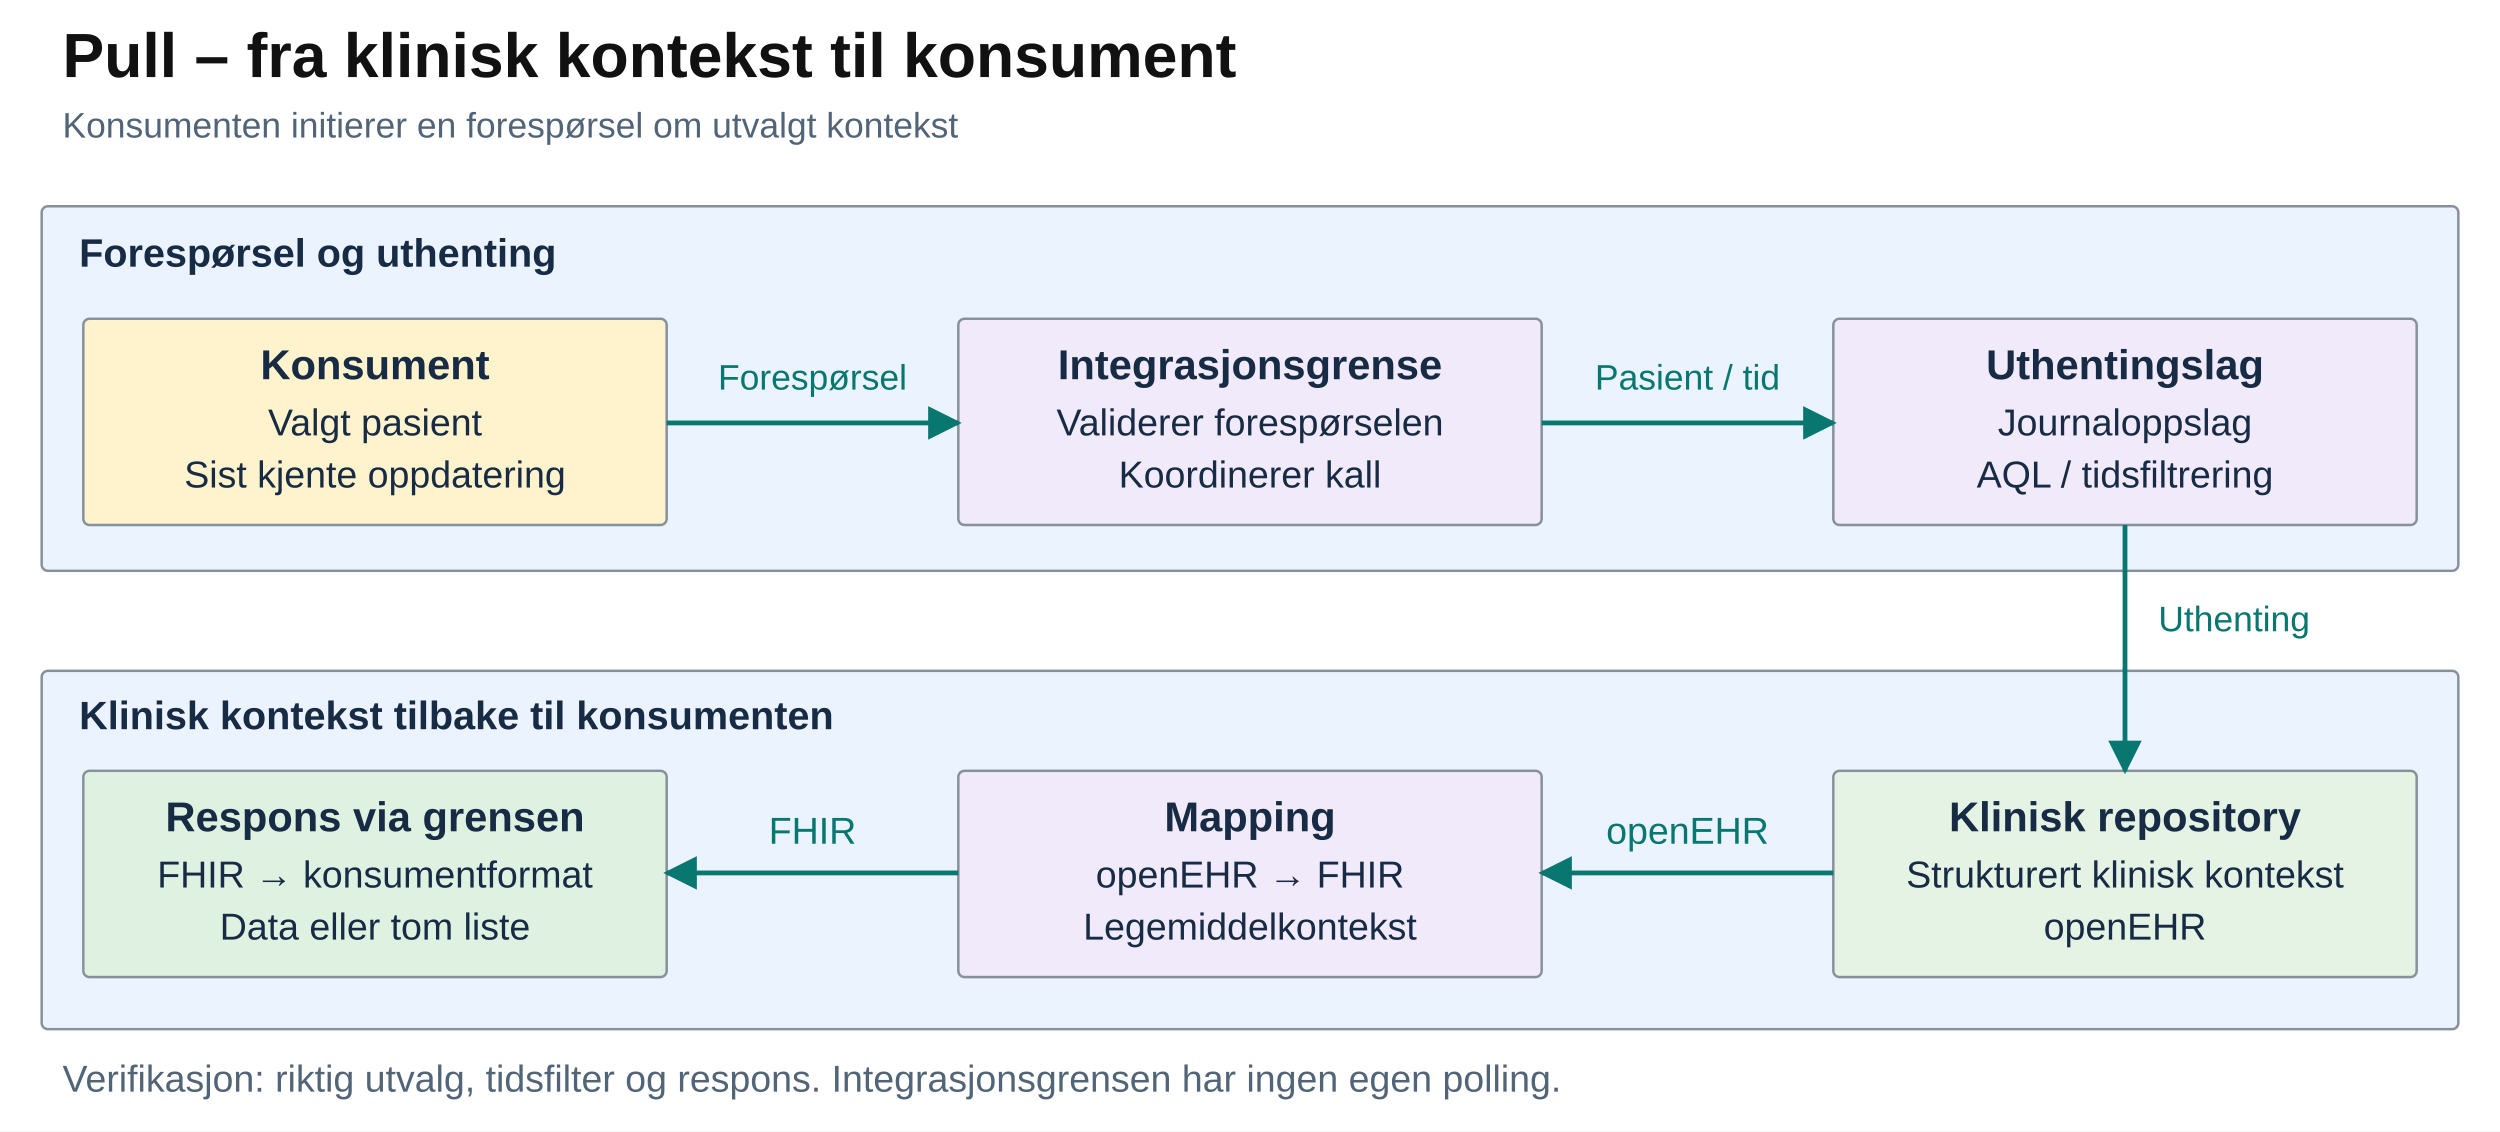
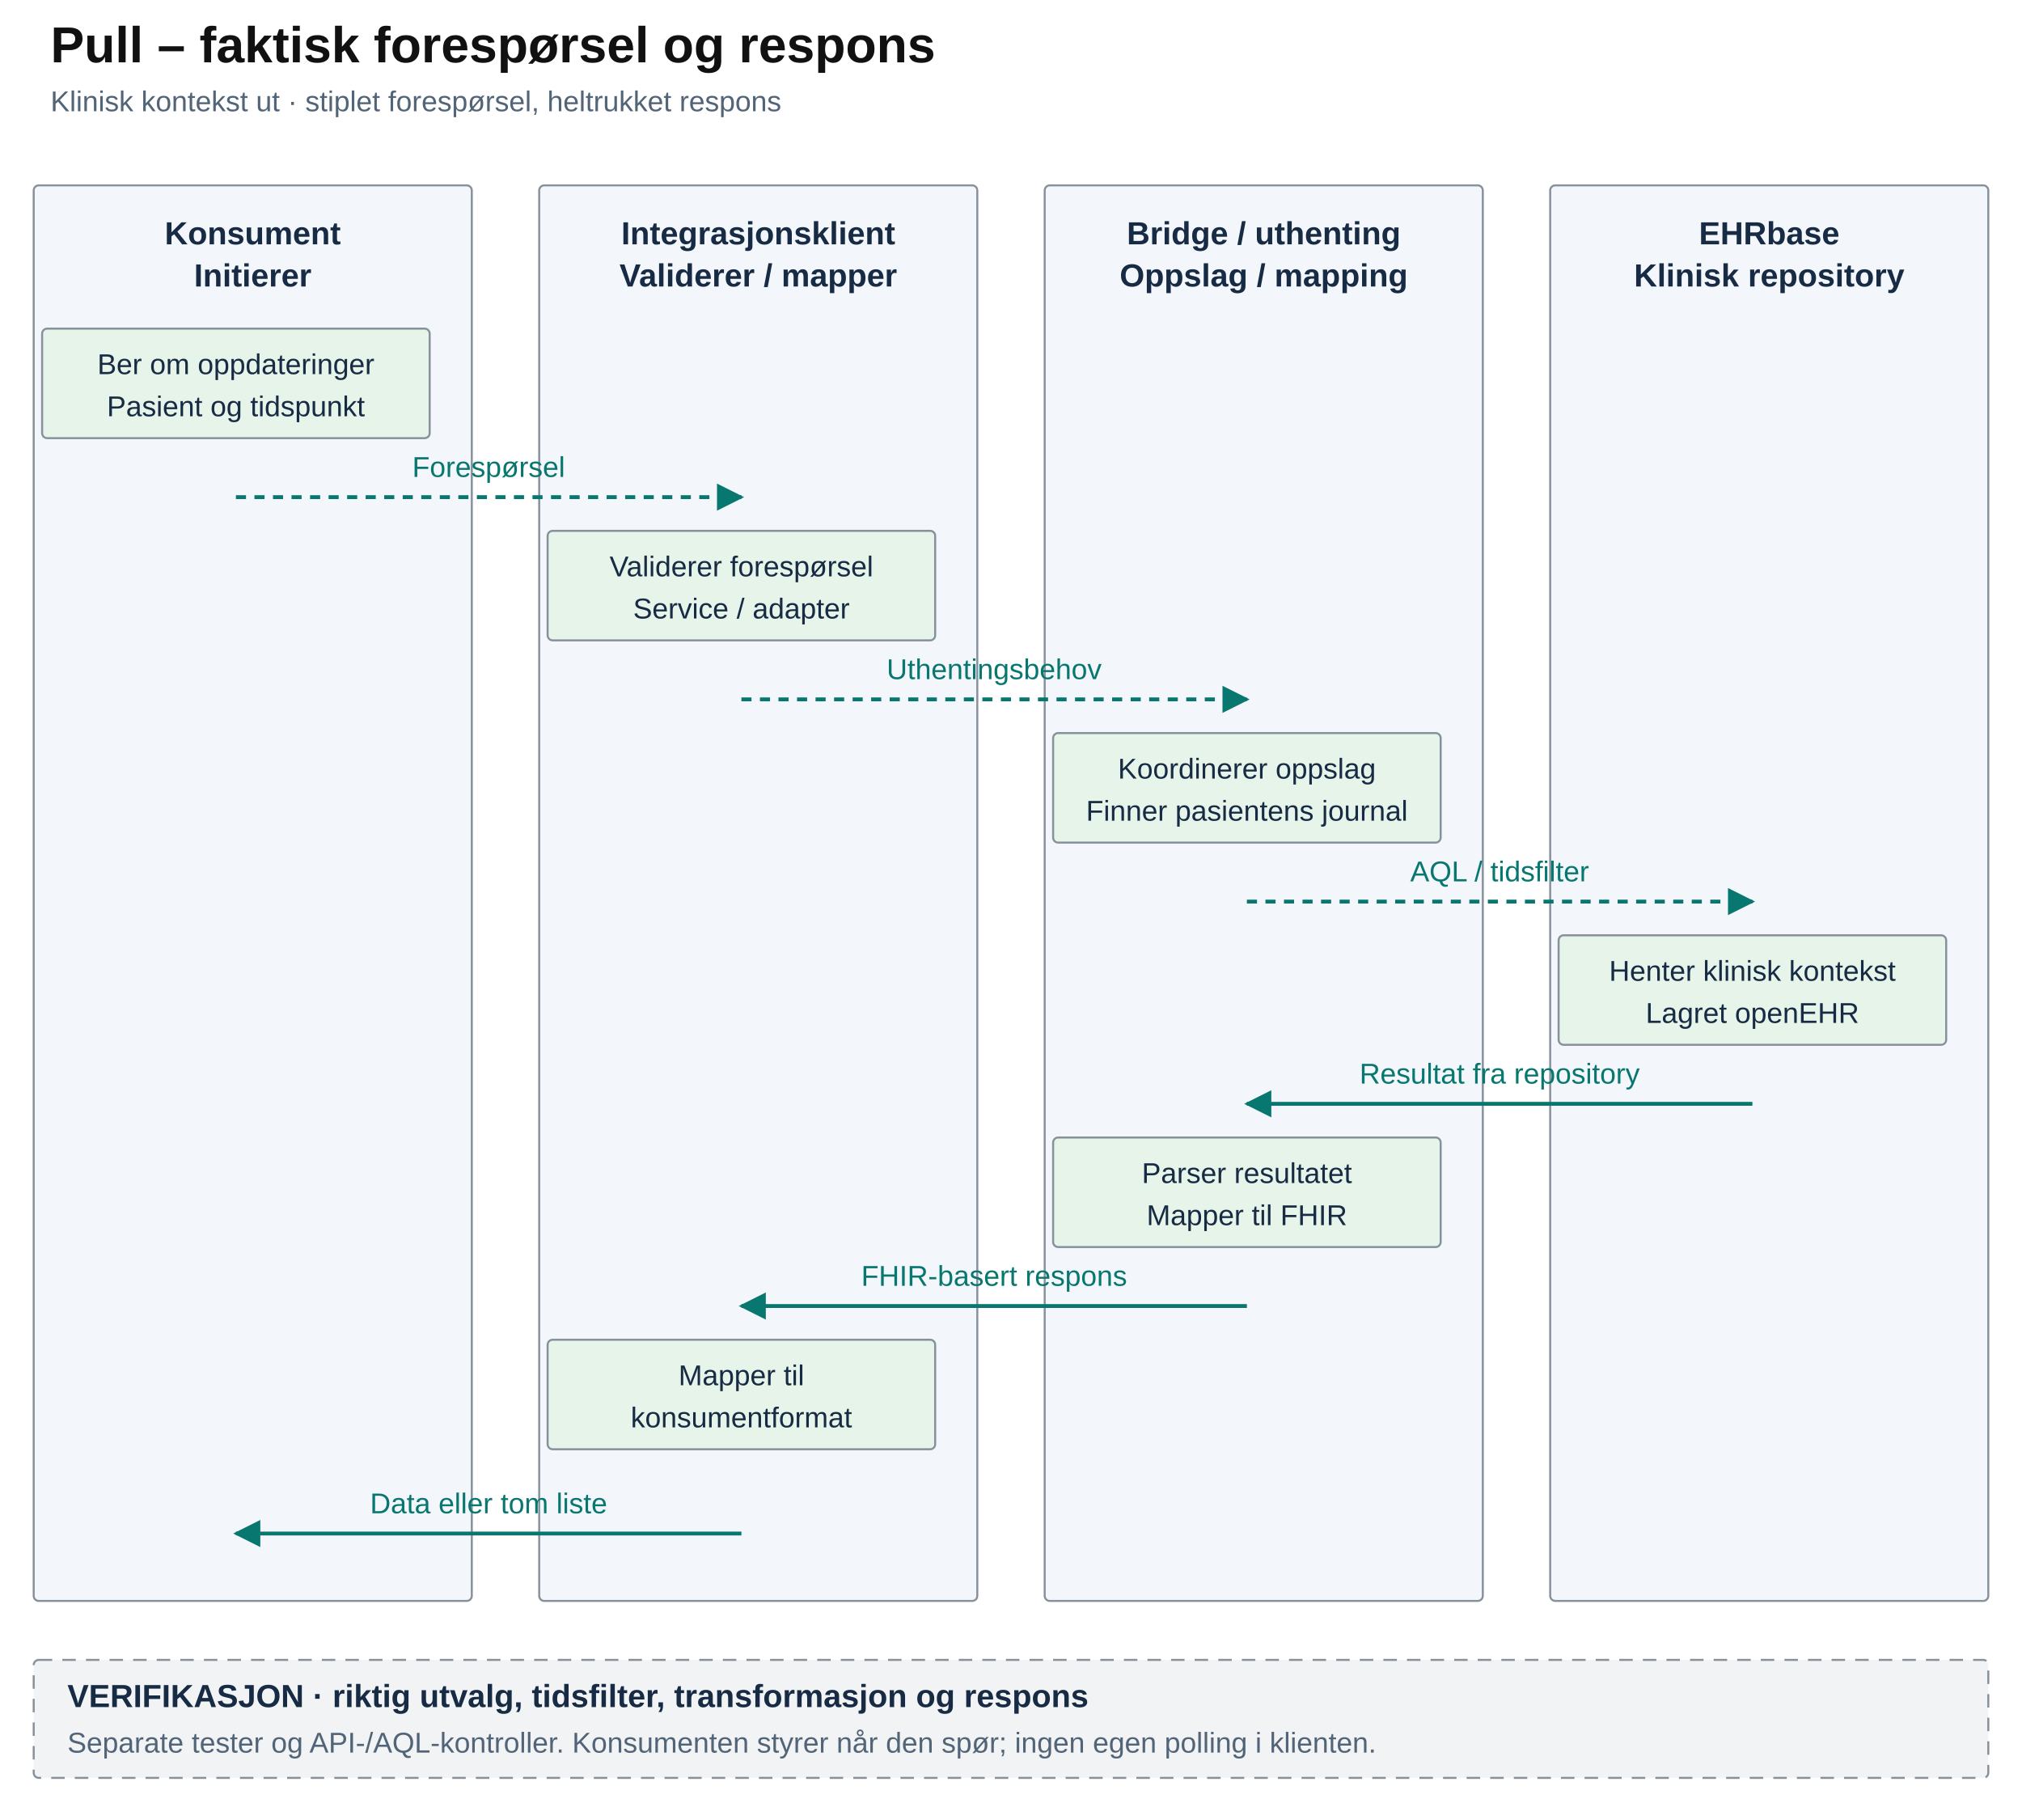
- <svg xmlns="http://www.w3.org/2000/svg" width="1200" height="543" viewBox="0 0 1200 543" role="img" aria-labelledby="title desc">
+ <svg xmlns="http://www.w3.org/2000/svg" width="1200" height="1080" viewBox="0 0 1200 1080" role="img" aria-labelledby="title desc">
  <defs>
    <marker id="neutral" viewBox="0 0 10 10" refX="9" refY="5" markerWidth="7" markerHeight="7" orient="auto-start-reverse">
      <path d="M 0 0 L 10 5 L 0 10 z" fill="#526477" />
    </marker>
    <marker id="push" viewBox="0 0 10 10" refX="9" refY="5" markerWidth="7" markerHeight="7" orient="auto-start-reverse">
      <path d="M 0 0 L 10 5 L 0 10 z" fill="#a54b13" />
    </marker>
    <marker id="pull" viewBox="0 0 10 10" refX="9" refY="5" markerWidth="7" markerHeight="7" orient="auto-start-reverse">
      <path d="M 0 0 L 10 5 L 0 10 z" fill="#08776f" />
    </marker>
  </defs>
  <g font-family="Arial, Helvetica, sans-serif">
-     <rect width="1200" height="543" rx="0" fill="#ffffff" />
-     <text x="30" y="37" font-size="30" fill="#111111" font-weight="700" text-anchor="start">Pull – fra klinisk kontekst til konsument</text>
-     <text x="30" y="66" font-size="17" fill="#526477" font-weight="400" text-anchor="start">Konsumenten initierer en forespørsel om utvalgt kontekst</text>
-     <rect x="20" y="99" width="1160" height="175" rx="3" fill="#eaf3ff" stroke="#87919c" stroke-width="1.2" />
-     <text x="38" y="128" font-size="19" fill="#172b44" font-weight="700" text-anchor="start">Forespørsel og uthenting</text>
-     <rect x="20" y="322" width="1160" height="172" rx="3" fill="#eaf3ff" stroke="#87919c" stroke-width="1.2" />
-     <text x="38" y="350" font-size="19" fill="#172b44" font-weight="700" text-anchor="start">Klinisk kontekst tilbake til konsumenten</text>
-     <rect x="40" y="153" width="280" height="99" rx="3" fill="#fff3cd" stroke="#87919c" stroke-width="1.2" />
-     <text x="180.0" y="182" font-size="20" fill="#172b44" font-weight="700" text-anchor="middle">Konsument</text>
-     <text x="180.0" y="209" font-size="18" fill="#172b44" font-weight="400" text-anchor="middle">Valgt pasient</text>
-     <text x="180.0" y="234" font-size="18" fill="#172b44" font-weight="400" text-anchor="middle">Sist kjente oppdatering</text>
-     <rect x="460" y="153" width="280" height="99" rx="3" fill="#f0eafa" stroke="#87919c" stroke-width="1.2" />
-     <text x="600.0" y="182" font-size="20" fill="#172b44" font-weight="700" text-anchor="middle">Integrasjonsgrense</text>
-     <text x="600.0" y="209" font-size="18" fill="#172b44" font-weight="400" text-anchor="middle">Validerer forespørselen</text>
-     <text x="600.0" y="234" font-size="18" fill="#172b44" font-weight="400" text-anchor="middle">Koordinerer kall</text>
-     <rect x="880" y="153" width="280" height="99" rx="3" fill="#f0eafa" stroke="#87919c" stroke-width="1.2" />
-     <text x="1020.0" y="182" font-size="20" fill="#172b44" font-weight="700" text-anchor="middle">Uthentingslag</text>
-     <text x="1020.0" y="209" font-size="18" fill="#172b44" font-weight="400" text-anchor="middle">Journaloppslag</text>
-     <text x="1020.0" y="234" font-size="18" fill="#172b44" font-weight="400" text-anchor="middle">AQL / tidsfiltrering</text>
-     <rect x="880" y="370" width="280" height="99" rx="3" fill="#e5f3e5" stroke="#87919c" stroke-width="1.2" />
-     <text x="1020.0" y="399" font-size="20" fill="#172b44" font-weight="700" text-anchor="middle">Klinisk repository</text>
-     <text x="1020.0" y="426" font-size="18" fill="#172b44" font-weight="400" text-anchor="middle">Strukturert klinisk kontekst</text>
-     <text x="1020.0" y="451" font-size="18" fill="#172b44" font-weight="400" text-anchor="middle">openEHR</text>
-     <rect x="460" y="370" width="280" height="99" rx="3" fill="#f0eafa" stroke="#87919c" stroke-width="1.2" />
-     <text x="600.0" y="399" font-size="20" fill="#172b44" font-weight="700" text-anchor="middle">Mapping</text>
-     <text x="600.0" y="426" font-size="18" fill="#172b44" font-weight="400" text-anchor="middle">openEHR → FHIR</text>
-     <text x="600.0" y="451" font-size="18" fill="#172b44" font-weight="400" text-anchor="middle">Legemiddelkontekst</text>
-     <rect x="40" y="370" width="280" height="99" rx="3" fill="#dff2e2" stroke="#87919c" stroke-width="1.2" />
-     <text x="180.0" y="399" font-size="20" fill="#172b44" font-weight="700" text-anchor="middle">Respons via grensen</text>
-     <text x="180.0" y="426" font-size="18" fill="#172b44" font-weight="400" text-anchor="middle">FHIR → konsumentformat</text>
-     <text x="180.0" y="451" font-size="18" fill="#172b44" font-weight="400" text-anchor="middle">Data eller tom liste</text>
-     <polyline points="320,203 460,203" fill="none" stroke="#08776f" stroke-width="2.3" stroke-linejoin="round" marker-end="url(#pull)" />
-     <text x="390" y="187" font-size="17" fill="#08776f" font-weight="400" text-anchor="middle">Forespørsel</text>
-     <polyline points="740,203 880,203" fill="none" stroke="#08776f" stroke-width="2.3" stroke-linejoin="round" marker-end="url(#pull)" />
-     <text x="810" y="187" font-size="17" fill="#08776f" font-weight="400" text-anchor="middle">Pasient / tid</text>
-     <polyline points="1020,252 1020,370" fill="none" stroke="#08776f" stroke-width="2.3" stroke-linejoin="round" marker-end="url(#pull)" />
-     <text x="1036" y="303" font-size="17" fill="#08776f" font-weight="400" text-anchor="start">Uthenting</text>
-     <polyline points="880,419 740,419" fill="none" stroke="#08776f" stroke-width="2.3" stroke-linejoin="round" marker-end="url(#pull)" />
-     <text x="810" y="405" font-size="18" fill="#08776f" font-weight="400" text-anchor="middle">openEHR</text>
-     <polyline points="460,419 320,419" fill="none" stroke="#08776f" stroke-width="2.3" stroke-linejoin="round" marker-end="url(#pull)" />
-     <text x="390" y="405" font-size="18" fill="#08776f" font-weight="400" text-anchor="middle">FHIR</text>
-     <text x="30" y="524" font-size="18" fill="#526477" font-weight="400" text-anchor="start">Verifikasjon: riktig utvalg, tidsfilter og respons. Integrasjonsgrensen har ingen egen polling.</text>
+     <rect width="1200" height="1080" rx="0" fill="#ffffff" />
+     <text x="30" y="37" font-size="30" fill="#111111" font-weight="700" text-anchor="start">Pull – faktisk forespørsel og respons</text>
+     <text x="30" y="66" font-size="17" fill="#526477" font-weight="400" text-anchor="start">Klinisk kontekst ut · stiplet forespørsel, heltrukket respons</text>
+     <rect x="20" y="110" width="260" height="840" rx="3" fill="#f3f7fb" stroke="#87919c" stroke-width="1.2" />
+     <text x="150" y="145" font-size="19" fill="#172b44" font-weight="700" text-anchor="middle">Konsument</text>
+     <text x="150" y="170" font-size="19" fill="#172b44" font-weight="700" text-anchor="middle">Initierer</text>
+     <rect x="320" y="110" width="260" height="840" rx="3" fill="#f3f7fb" stroke="#87919c" stroke-width="1.2" />
+     <text x="450" y="145" font-size="19" fill="#172b44" font-weight="700" text-anchor="middle">Integrasjonsklient</text>
+     <text x="450" y="170" font-size="19" fill="#172b44" font-weight="700" text-anchor="middle">Validerer / mapper</text>
+     <rect x="620" y="110" width="260" height="840" rx="3" fill="#f3f7fb" stroke="#87919c" stroke-width="1.2" />
+     <text x="750" y="145" font-size="19" fill="#172b44" font-weight="700" text-anchor="middle">Bridge / uthenting</text>
+     <text x="750" y="170" font-size="19" fill="#172b44" font-weight="700" text-anchor="middle">Oppslag / mapping</text>
+     <rect x="920" y="110" width="260" height="840" rx="3" fill="#f3f7fb" stroke="#87919c" stroke-width="1.2" />
+     <text x="1050" y="145" font-size="19" fill="#172b44" font-weight="700" text-anchor="middle">EHRbase</text>
+     <text x="1050" y="170" font-size="19" fill="#172b44" font-weight="700" text-anchor="middle">Klinisk repository</text>
+     <rect x="25" y="195" width="230" height="65" rx="3" fill="#e7f4e9" stroke="#87919c" stroke-width="1.2" />
+     <text x="140" y="222" font-size="17" fill="#172b44" font-weight="400" text-anchor="middle">Ber om oppdateringer</text>
+     <text x="140" y="247" font-size="17" fill="#172b44" font-weight="400" text-anchor="middle">Pasient og tidspunkt</text>
+     <polyline points="140,295 440,295" fill="none" stroke="#08776f" stroke-width="2.3" stroke-linejoin="round" marker-end="url(#pull)" stroke-dasharray="6 5" />
+     <text x="290.0" y="283" font-size="17" fill="#08776f" font-weight="400" text-anchor="middle">Forespørsel</text>
+     <rect x="325" y="315" width="230" height="65" rx="3" fill="#e7f4e9" stroke="#87919c" stroke-width="1.2" />
+     <text x="440" y="342" font-size="17" fill="#172b44" font-weight="400" text-anchor="middle">Validerer forespørsel</text>
+     <text x="440" y="367" font-size="17" fill="#172b44" font-weight="400" text-anchor="middle">Service / adapter</text>
+     <polyline points="440,415 740,415" fill="none" stroke="#08776f" stroke-width="2.3" stroke-linejoin="round" marker-end="url(#pull)" stroke-dasharray="6 5" />
+     <text x="590.0" y="403" font-size="17" fill="#08776f" font-weight="400" text-anchor="middle">Uthentingsbehov</text>
+     <rect x="625" y="435" width="230" height="65" rx="3" fill="#e7f4e9" stroke="#87919c" stroke-width="1.2" />
+     <text x="740" y="462" font-size="17" fill="#172b44" font-weight="400" text-anchor="middle">Koordinerer oppslag</text>
+     <text x="740" y="487" font-size="17" fill="#172b44" font-weight="400" text-anchor="middle">Finner pasientens journal</text>
+     <polyline points="740,535 1040,535" fill="none" stroke="#08776f" stroke-width="2.3" stroke-linejoin="round" marker-end="url(#pull)" stroke-dasharray="6 5" />
+     <text x="890.0" y="523" font-size="17" fill="#08776f" font-weight="400" text-anchor="middle">AQL / tidsfilter</text>
+     <rect x="925" y="555" width="230" height="65" rx="3" fill="#e7f4e9" stroke="#87919c" stroke-width="1.2" />
+     <text x="1040" y="582" font-size="17" fill="#172b44" font-weight="400" text-anchor="middle">Henter klinisk kontekst</text>
+     <text x="1040" y="607" font-size="17" fill="#172b44" font-weight="400" text-anchor="middle">Lagret openEHR</text>
+     <polyline points="1040,655 740,655" fill="none" stroke="#08776f" stroke-width="2.3" stroke-linejoin="round" marker-end="url(#pull)" />
+     <text x="890.0" y="643" font-size="17" fill="#08776f" font-weight="400" text-anchor="middle">Resultat fra repository</text>
+     <rect x="625" y="675" width="230" height="65" rx="3" fill="#e7f4e9" stroke="#87919c" stroke-width="1.2" />
+     <text x="740" y="702" font-size="17" fill="#172b44" font-weight="400" text-anchor="middle">Parser resultatet</text>
+     <text x="740" y="727" font-size="17" fill="#172b44" font-weight="400" text-anchor="middle">Mapper til FHIR</text>
+     <polyline points="740,775 440,775" fill="none" stroke="#08776f" stroke-width="2.3" stroke-linejoin="round" marker-end="url(#pull)" />
+     <text x="590.0" y="763" font-size="17" fill="#08776f" font-weight="400" text-anchor="middle">FHIR-basert respons</text>
+     <rect x="325" y="795" width="230" height="65" rx="3" fill="#e7f4e9" stroke="#87919c" stroke-width="1.2" />
+     <text x="440" y="822" font-size="17" fill="#172b44" font-weight="400" text-anchor="middle">Mapper til</text>
+     <text x="440" y="847" font-size="17" fill="#172b44" font-weight="400" text-anchor="middle">konsumentformat</text>
+     <polyline points="440,910 140,910" fill="none" stroke="#08776f" stroke-width="2.3" stroke-linejoin="round" marker-end="url(#pull)" />
+     <text x="290.0" y="898" font-size="17" fill="#08776f" font-weight="400" text-anchor="middle">Data eller tom liste</text>
+     <rect x="20" y="985" width="1160" height="70" rx="3" fill="#f2f3f5" stroke="#87919c" stroke-width="1.2" stroke-dasharray="8 6" />
+     <text x="40" y="1013" font-size="19" fill="#172b44" font-weight="700" text-anchor="start">VERIFIKASJON · riktig utvalg, tidsfilter, transformasjon og respons</text>
+     <text x="40" y="1040" font-size="17" fill="#526477" font-weight="400" text-anchor="start">Separate tester og API-/AQL-kontroller. Konsumenten styrer når den spør; ingen egen polling i klienten.</text>
  </g>
</svg>
